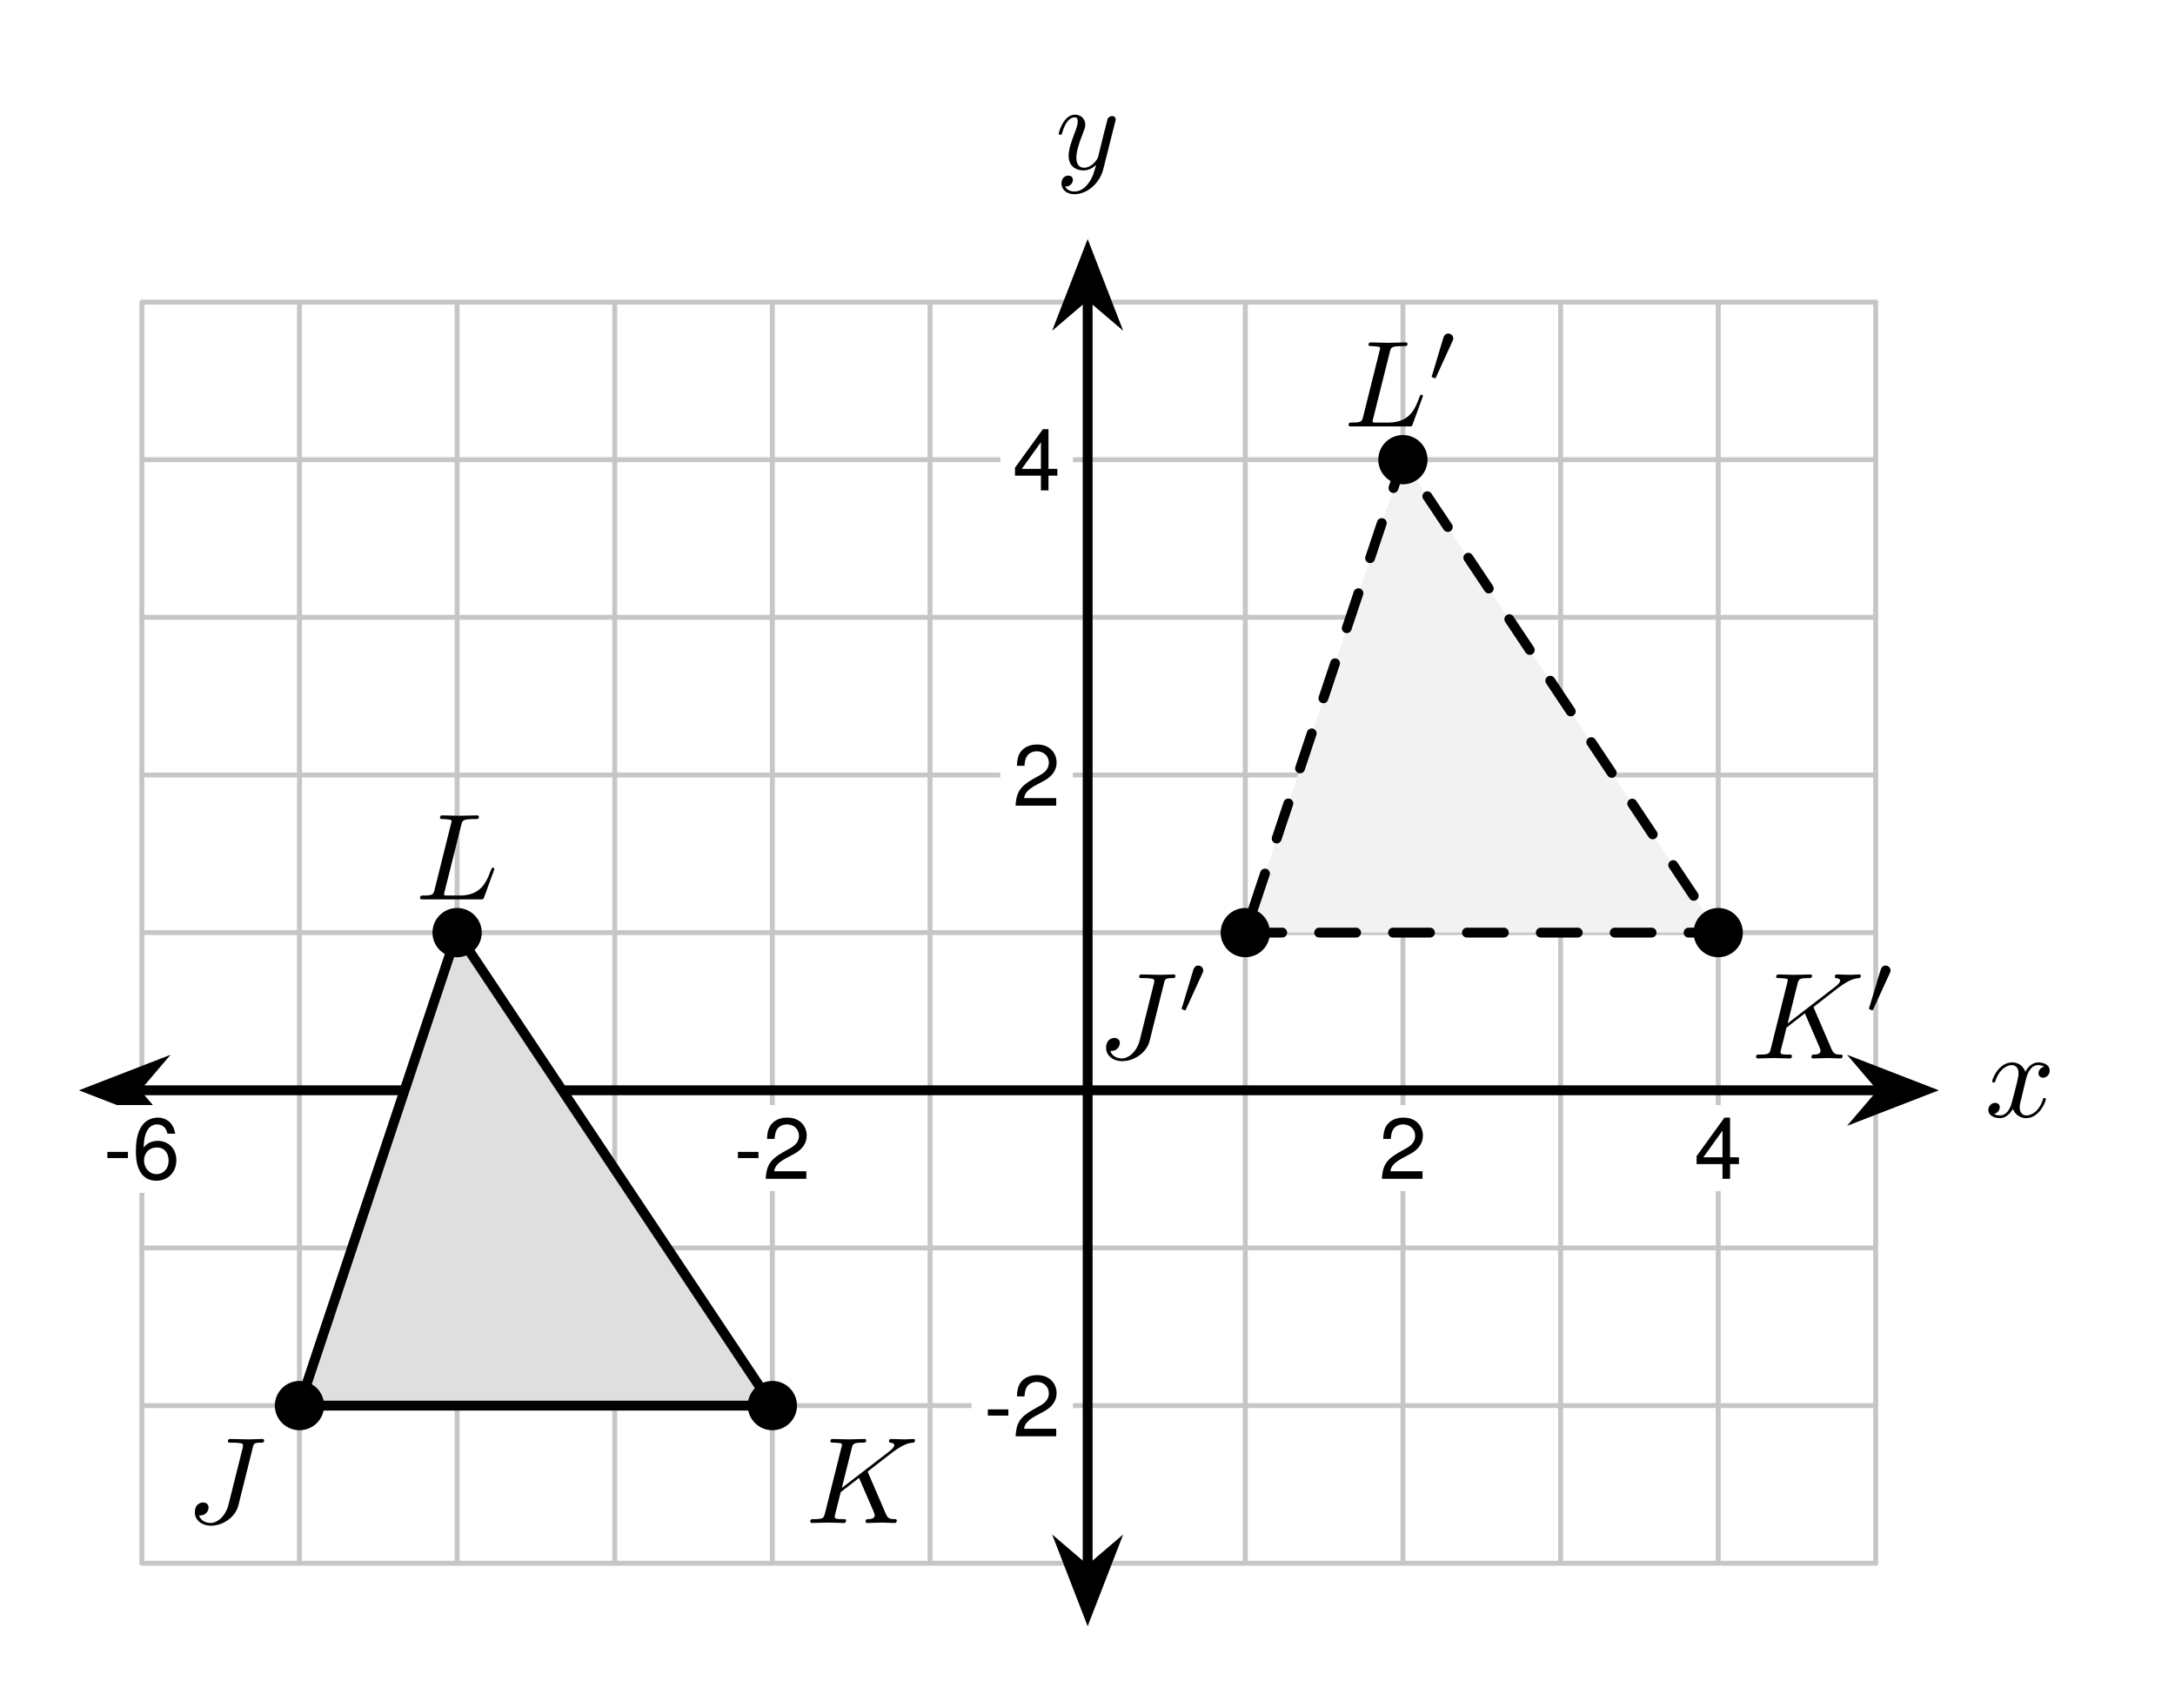
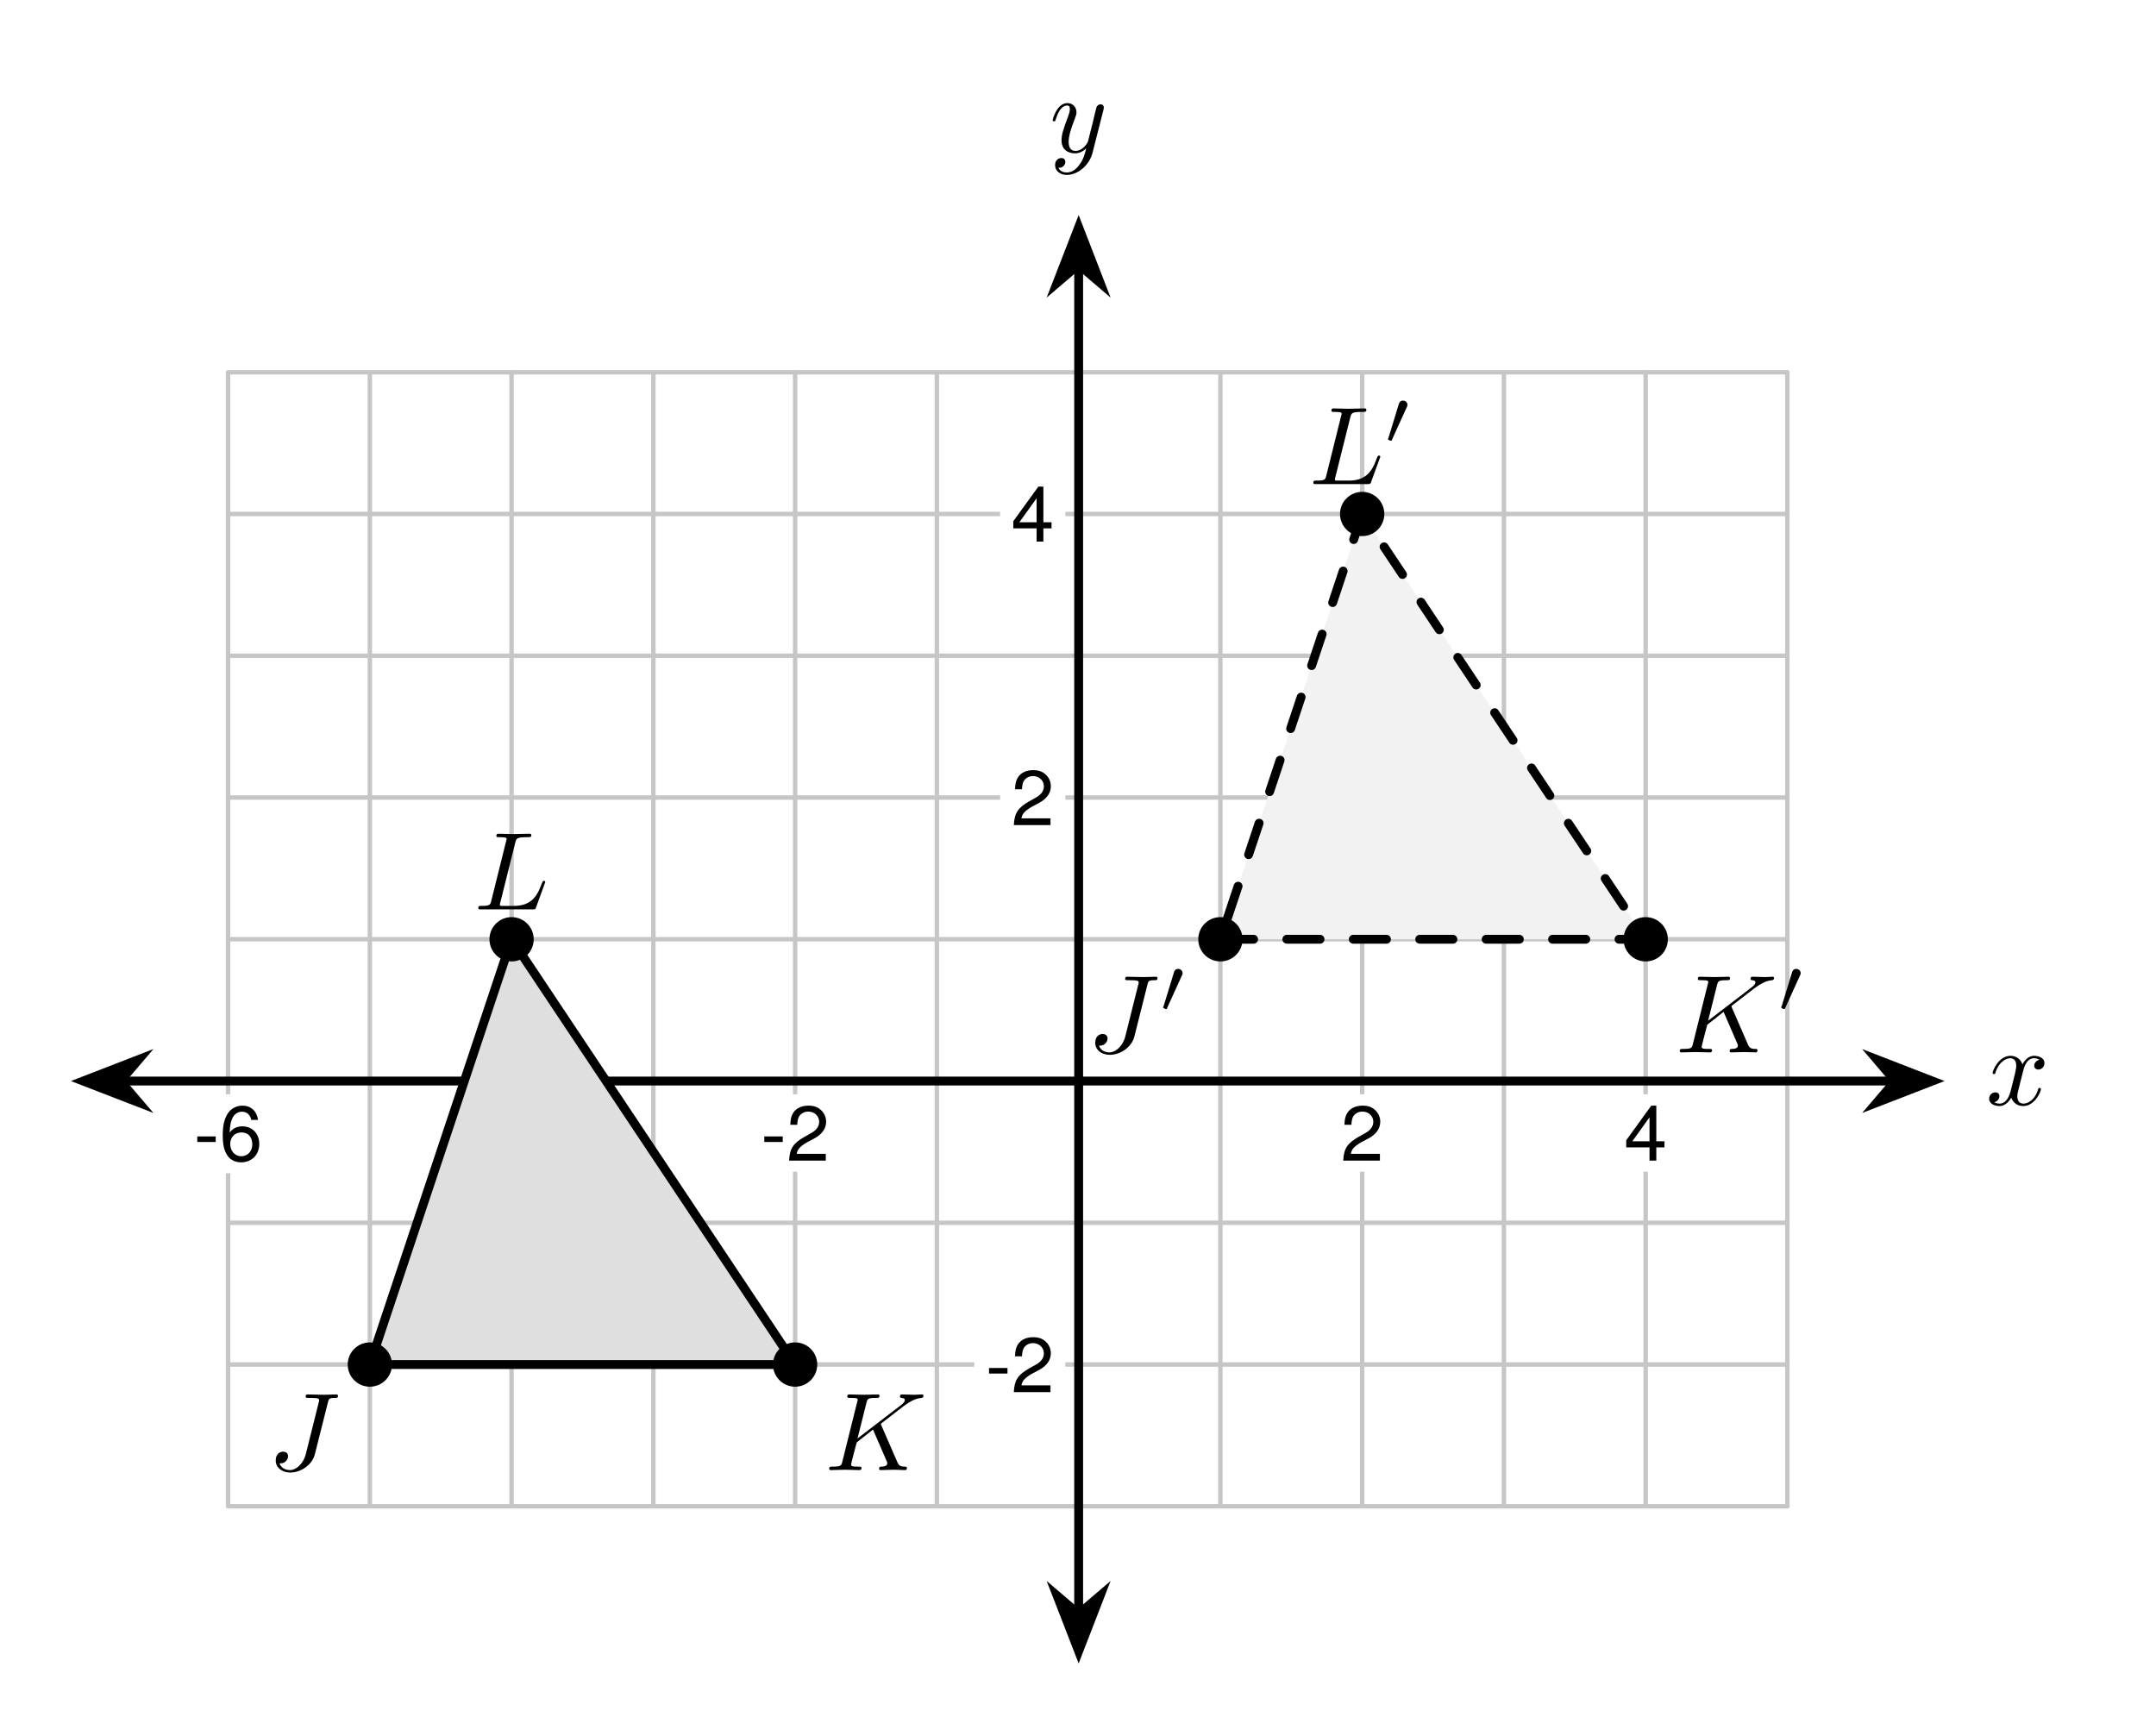
- <svg xmlns="http://www.w3.org/2000/svg" xmlns:xlink="http://www.w3.org/1999/xlink" width="175.606" height="137.871" viewBox="0 0 175.606 137.871">
+ <svg xmlns="http://www.w3.org/2000/svg" xmlns:xlink="http://www.w3.org/1999/xlink" width="193.695" height="155.96" viewBox="0 0 193.695 155.96">
  <defs>
    <g>
      <g id="glyph-0-0">
-         <path d="M 3.312 -3 C 3.375 -3.266 3.609 -4.172 4.297 -4.172 C 4.359 -4.172 4.594 -4.172 4.797 -4.047 C 4.516 -4 4.328 -3.75 4.328 -3.516 C 4.328 -3.344 4.438 -3.156 4.703 -3.156 C 4.922 -3.156 5.234 -3.344 5.234 -3.734 C 5.234 -4.25 4.656 -4.391 4.312 -4.391 C 3.734 -4.391 3.391 -3.859 3.266 -3.641 C 3.016 -4.297 2.484 -4.391 2.203 -4.391 C 1.156 -4.391 0.594 -3.109 0.594 -2.859 C 0.594 -2.766 0.703 -2.766 0.719 -2.766 C 0.797 -2.766 0.828 -2.781 0.844 -2.875 C 1.188 -3.922 1.844 -4.172 2.172 -4.172 C 2.359 -4.172 2.719 -4.078 2.719 -3.516 C 2.719 -3.203 2.547 -2.531 2.172 -1.141 C 2.016 -0.531 1.672 -0.109 1.234 -0.109 C 1.172 -0.109 0.938 -0.109 0.734 -0.234 C 0.984 -0.281 1.203 -0.5 1.203 -0.781 C 1.203 -1.047 0.984 -1.125 0.828 -1.125 C 0.531 -1.125 0.281 -0.859 0.281 -0.547 C 0.281 -0.094 0.781 0.109 1.219 0.109 C 1.875 0.109 2.234 -0.594 2.266 -0.641 C 2.391 -0.281 2.75 0.109 3.344 0.109 C 4.359 0.109 4.922 -1.172 4.922 -1.422 C 4.922 -1.516 4.844 -1.516 4.812 -1.516 C 4.719 -1.516 4.703 -1.484 4.688 -1.406 C 4.359 -0.344 3.672 -0.109 3.359 -0.109 C 2.969 -0.109 2.812 -0.422 2.812 -0.766 C 2.812 -0.984 2.875 -1.203 2.984 -1.641 Z M 3.312 -3 " />
+         <path d="M 3.328 -3 C 3.391 -3.266 3.609 -4.188 4.312 -4.188 C 4.359 -4.188 4.594 -4.188 4.812 -4.047 C 4.531 -4 4.328 -3.75 4.328 -3.516 C 4.328 -3.359 4.438 -3.172 4.703 -3.172 C 4.922 -3.172 5.25 -3.344 5.25 -3.75 C 5.25 -4.266 4.656 -4.406 4.312 -4.406 C 3.75 -4.406 3.391 -3.875 3.281 -3.641 C 3.031 -4.297 2.484 -4.406 2.203 -4.406 C 1.172 -4.406 0.594 -3.109 0.594 -2.859 C 0.594 -2.766 0.703 -2.766 0.719 -2.766 C 0.797 -2.766 0.828 -2.781 0.844 -2.875 C 1.188 -3.938 1.844 -4.188 2.188 -4.188 C 2.375 -4.188 2.719 -4.094 2.719 -3.516 C 2.719 -3.203 2.547 -2.531 2.188 -1.141 C 2.016 -0.531 1.672 -0.109 1.234 -0.109 C 1.172 -0.109 0.953 -0.109 0.734 -0.234 C 0.984 -0.281 1.203 -0.5 1.203 -0.781 C 1.203 -1.047 0.984 -1.125 0.844 -1.125 C 0.531 -1.125 0.281 -0.859 0.281 -0.547 C 0.281 -0.094 0.781 0.109 1.219 0.109 C 1.875 0.109 2.234 -0.594 2.266 -0.641 C 2.391 -0.281 2.75 0.109 3.344 0.109 C 4.375 0.109 4.938 -1.172 4.938 -1.422 C 4.938 -1.516 4.844 -1.516 4.812 -1.516 C 4.734 -1.516 4.703 -1.484 4.688 -1.406 C 4.359 -0.344 3.688 -0.109 3.359 -0.109 C 2.969 -0.109 2.812 -0.422 2.812 -0.766 C 2.812 -0.984 2.875 -1.203 2.984 -1.641 Z M 3.328 -3 " />
      </g>
      <g id="glyph-0-1">
-         <path d="M 4.828 -3.781 C 4.875 -3.922 4.875 -3.938 4.875 -4.016 C 4.875 -4.188 4.734 -4.281 4.578 -4.281 C 4.484 -4.281 4.328 -4.219 4.234 -4.078 C 4.219 -4.031 4.141 -3.719 4.094 -3.531 C 4.031 -3.281 3.953 -3.016 3.891 -2.75 L 3.453 -0.953 C 3.406 -0.812 2.984 -0.109 2.328 -0.109 C 1.812 -0.109 1.703 -0.547 1.703 -0.922 C 1.703 -1.375 1.875 -1.984 2.219 -2.859 C 2.375 -3.266 2.422 -3.375 2.422 -3.578 C 2.422 -4.031 2.094 -4.391 1.594 -4.391 C 0.656 -4.391 0.281 -2.953 0.281 -2.859 C 0.281 -2.766 0.391 -2.766 0.406 -2.766 C 0.5 -2.766 0.516 -2.781 0.562 -2.938 C 0.828 -3.875 1.234 -4.172 1.562 -4.172 C 1.656 -4.172 1.812 -4.172 1.812 -3.859 C 1.812 -3.609 1.719 -3.344 1.656 -3.156 C 1.25 -2.109 1.078 -1.547 1.078 -1.078 C 1.078 -0.188 1.703 0.109 2.281 0.109 C 2.672 0.109 3.016 -0.062 3.297 -0.344 C 3.156 0.172 3.047 0.672 2.641 1.188 C 2.391 1.531 2 1.812 1.547 1.812 C 1.406 1.812 0.969 1.781 0.797 1.406 C 0.953 1.406 1.078 1.406 1.219 1.281 C 1.328 1.188 1.422 1.062 1.422 0.875 C 1.422 0.562 1.156 0.531 1.047 0.531 C 0.828 0.531 0.5 0.688 0.5 1.172 C 0.5 1.672 0.938 2.031 1.547 2.031 C 2.578 2.031 3.594 1.141 3.875 0.016 Z M 4.828 -3.781 " />
+         <path d="M 4.844 -3.797 C 4.875 -3.938 4.875 -3.953 4.875 -4.016 C 4.875 -4.203 4.734 -4.297 4.594 -4.297 C 4.484 -4.297 4.328 -4.234 4.234 -4.078 C 4.219 -4.031 4.141 -3.719 4.094 -3.547 C 4.031 -3.281 3.969 -3.016 3.906 -2.75 L 3.453 -0.953 C 3.406 -0.812 2.984 -0.109 2.328 -0.109 C 1.828 -0.109 1.719 -0.547 1.719 -0.922 C 1.719 -1.375 1.875 -1.984 2.219 -2.859 C 2.375 -3.281 2.422 -3.391 2.422 -3.578 C 2.422 -4.031 2.094 -4.406 1.609 -4.406 C 0.656 -4.406 0.281 -2.953 0.281 -2.859 C 0.281 -2.766 0.391 -2.766 0.406 -2.766 C 0.5 -2.766 0.516 -2.781 0.562 -2.953 C 0.844 -3.875 1.234 -4.188 1.578 -4.188 C 1.656 -4.188 1.828 -4.188 1.828 -3.859 C 1.828 -3.609 1.719 -3.359 1.656 -3.172 C 1.25 -2.109 1.078 -1.547 1.078 -1.078 C 1.078 -0.188 1.703 0.109 2.297 0.109 C 2.672 0.109 3.016 -0.062 3.297 -0.344 C 3.172 0.172 3.047 0.672 2.641 1.188 C 2.391 1.531 2.016 1.828 1.547 1.828 C 1.406 1.828 0.969 1.797 0.797 1.406 C 0.953 1.406 1.078 1.406 1.219 1.281 C 1.328 1.188 1.422 1.062 1.422 0.875 C 1.422 0.562 1.156 0.531 1.062 0.531 C 0.828 0.531 0.5 0.688 0.5 1.172 C 0.5 1.672 0.938 2.047 1.547 2.047 C 2.578 2.047 3.609 1.141 3.875 0.016 Z M 4.844 -3.797 " />
      </g>
      <g id="glyph-0-2">
-         <path d="M 5.375 -6.062 C 5.453 -6.391 5.469 -6.484 6.016 -6.484 C 6.188 -6.484 6.297 -6.484 6.297 -6.672 C 6.297 -6.75 6.234 -6.781 6.156 -6.781 C 5.906 -6.781 5.297 -6.75 5.047 -6.75 C 4.719 -6.75 3.922 -6.781 3.594 -6.781 C 3.5 -6.781 3.375 -6.781 3.375 -6.594 C 3.375 -6.484 3.453 -6.484 3.719 -6.484 C 3.938 -6.484 4.047 -6.484 4.297 -6.453 C 4.531 -6.422 4.594 -6.406 4.594 -6.266 C 4.594 -6.203 4.578 -6.125 4.562 -6.047 L 3.422 -1.484 C 3.188 -0.531 2.5 0 1.984 0 C 1.734 0 1.203 -0.094 1.047 -0.609 C 1.078 -0.609 1.141 -0.609 1.156 -0.609 C 1.547 -0.609 1.812 -0.938 1.812 -1.25 C 1.812 -1.562 1.547 -1.656 1.375 -1.656 C 1.188 -1.656 0.703 -1.547 0.703 -0.859 C 0.703 -0.25 1.234 0.219 2.016 0.219 C 2.938 0.219 3.969 -0.438 4.219 -1.422 Z M 5.375 -6.062 " />
+         <path d="M 5.391 -6.078 C 5.469 -6.406 5.484 -6.484 6.031 -6.484 C 6.188 -6.484 6.297 -6.484 6.297 -6.672 C 6.297 -6.766 6.234 -6.797 6.156 -6.797 C 5.906 -6.797 5.312 -6.766 5.062 -6.766 C 4.734 -6.766 3.922 -6.797 3.594 -6.797 C 3.5 -6.797 3.391 -6.797 3.391 -6.594 C 3.391 -6.484 3.469 -6.484 3.719 -6.484 C 3.953 -6.484 4.047 -6.484 4.297 -6.469 C 4.531 -6.438 4.609 -6.406 4.609 -6.266 C 4.609 -6.203 4.594 -6.141 4.562 -6.062 L 3.422 -1.5 C 3.188 -0.531 2.516 0 1.984 0 C 1.734 0 1.203 -0.094 1.047 -0.609 C 1.078 -0.609 1.141 -0.609 1.172 -0.609 C 1.547 -0.609 1.812 -0.953 1.812 -1.25 C 1.812 -1.562 1.547 -1.656 1.375 -1.656 C 1.188 -1.656 0.703 -1.547 0.703 -0.859 C 0.703 -0.25 1.234 0.219 2.016 0.219 C 2.938 0.219 3.969 -0.438 4.219 -1.422 Z M 5.391 -6.078 " />
      </g>
      <g id="glyph-0-3">
-         <path d="M 5.062 -4.016 C 5.047 -4.047 5.016 -4.125 5.016 -4.156 C 5.016 -4.156 5.188 -4.297 5.297 -4.375 L 7.031 -5.719 C 7.969 -6.406 8.359 -6.453 8.656 -6.484 C 8.734 -6.484 8.828 -6.5 8.828 -6.672 C 8.828 -6.719 8.797 -6.781 8.719 -6.781 C 8.5 -6.781 8.266 -6.75 8.016 -6.75 C 7.656 -6.75 7.281 -6.781 6.922 -6.781 C 6.844 -6.781 6.734 -6.781 6.734 -6.594 C 6.734 -6.516 6.781 -6.484 6.844 -6.484 C 7.062 -6.453 7.156 -6.406 7.156 -6.266 C 7.156 -6.094 6.859 -5.859 6.797 -5.812 L 2.922 -2.828 L 3.719 -6.016 C 3.812 -6.375 3.828 -6.484 4.547 -6.484 C 4.797 -6.484 4.891 -6.484 4.891 -6.672 C 4.891 -6.766 4.812 -6.781 4.75 -6.781 C 4.469 -6.781 3.75 -6.75 3.484 -6.75 C 3.188 -6.75 2.484 -6.781 2.203 -6.781 C 2.125 -6.781 2 -6.781 2 -6.594 C 2 -6.484 2.094 -6.484 2.281 -6.484 C 2.422 -6.484 2.594 -6.469 2.719 -6.453 C 2.875 -6.438 2.938 -6.406 2.938 -6.297 C 2.938 -6.266 2.922 -6.234 2.891 -6.109 L 1.562 -0.781 C 1.453 -0.391 1.438 -0.312 0.656 -0.312 C 0.484 -0.312 0.375 -0.312 0.375 -0.125 C 0.375 0 0.5 0 0.531 0 C 0.812 0 1.516 -0.031 1.781 -0.031 C 2 -0.031 2.219 -0.016 2.422 -0.016 C 2.641 -0.016 2.859 0 3.078 0 C 3.141 0 3.266 0 3.266 -0.203 C 3.266 -0.312 3.188 -0.312 2.984 -0.312 C 2.625 -0.312 2.344 -0.312 2.344 -0.484 C 2.344 -0.562 2.406 -0.781 2.438 -0.922 C 2.578 -1.438 2.703 -1.969 2.828 -2.484 L 4.312 -3.641 L 5.469 -0.969 C 5.578 -0.703 5.578 -0.672 5.578 -0.609 C 5.578 -0.312 5.156 -0.312 5.062 -0.312 C 4.953 -0.312 4.844 -0.312 4.844 -0.109 C 4.844 0 4.969 0 4.984 0 C 5.391 0 5.797 -0.031 6.203 -0.031 C 6.422 -0.031 6.953 0 7.172 0 C 7.219 0 7.359 0 7.359 -0.203 C 7.359 -0.312 7.25 -0.312 7.156 -0.312 C 6.75 -0.312 6.625 -0.406 6.469 -0.75 Z M 5.062 -4.016 " />
+         <path d="M 5.062 -4.016 C 5.062 -4.047 5.016 -4.125 5.016 -4.156 C 5.016 -4.172 5.203 -4.312 5.312 -4.391 L 7.047 -5.734 C 7.984 -6.422 8.375 -6.453 8.672 -6.484 C 8.75 -6.5 8.844 -6.516 8.844 -6.688 C 8.844 -6.734 8.812 -6.797 8.734 -6.797 C 8.516 -6.797 8.266 -6.766 8.031 -6.766 C 7.672 -6.766 7.281 -6.797 6.922 -6.797 C 6.859 -6.797 6.734 -6.797 6.734 -6.594 C 6.734 -6.531 6.781 -6.5 6.859 -6.484 C 7.078 -6.469 7.172 -6.422 7.172 -6.281 C 7.172 -6.094 6.875 -5.875 6.812 -5.828 L 2.922 -2.844 L 3.719 -6.031 C 3.812 -6.391 3.828 -6.484 4.562 -6.484 C 4.812 -6.484 4.891 -6.484 4.891 -6.688 C 4.891 -6.781 4.812 -6.797 4.75 -6.797 C 4.484 -6.797 3.766 -6.766 3.484 -6.766 C 3.188 -6.766 2.484 -6.797 2.203 -6.797 C 2.125 -6.797 2 -6.797 2 -6.609 C 2 -6.484 2.094 -6.484 2.297 -6.484 C 2.422 -6.484 2.594 -6.484 2.719 -6.469 C 2.875 -6.453 2.938 -6.422 2.938 -6.312 C 2.938 -6.266 2.922 -6.234 2.891 -6.125 L 1.562 -0.781 C 1.469 -0.391 1.438 -0.312 0.656 -0.312 C 0.484 -0.312 0.375 -0.312 0.375 -0.125 C 0.375 0 0.5 0 0.531 0 C 0.812 0 1.516 -0.031 1.797 -0.031 C 2 -0.031 2.219 -0.016 2.422 -0.016 C 2.641 -0.016 2.859 0 3.078 0 C 3.141 0 3.281 0 3.281 -0.203 C 3.281 -0.312 3.188 -0.312 3 -0.312 C 2.625 -0.312 2.344 -0.312 2.344 -0.484 C 2.344 -0.562 2.406 -0.781 2.438 -0.922 C 2.578 -1.438 2.703 -1.969 2.844 -2.484 L 4.312 -3.641 L 5.469 -0.969 C 5.594 -0.703 5.594 -0.672 5.594 -0.609 C 5.594 -0.312 5.172 -0.312 5.078 -0.312 C 4.969 -0.312 4.859 -0.312 4.859 -0.109 C 4.859 0 4.969 0 5 0 C 5.391 0 5.812 -0.031 6.203 -0.031 C 6.422 -0.031 6.969 0 7.188 0 C 7.234 0 7.359 0 7.359 -0.203 C 7.359 -0.312 7.25 -0.312 7.172 -0.312 C 6.766 -0.312 6.625 -0.406 6.484 -0.75 Z M 5.062 -4.016 " />
      </g>
      <g id="glyph-0-4">
-         <path d="M 3.719 -6.016 C 3.812 -6.375 3.828 -6.484 4.766 -6.484 C 5.062 -6.484 5.141 -6.484 5.141 -6.672 C 5.141 -6.781 5.031 -6.781 4.984 -6.781 C 4.656 -6.781 3.844 -6.75 3.516 -6.75 C 3.219 -6.75 2.5 -6.781 2.203 -6.781 C 2.125 -6.781 2 -6.781 2 -6.594 C 2 -6.484 2.094 -6.484 2.281 -6.484 C 2.312 -6.484 2.5 -6.484 2.656 -6.453 C 2.844 -6.438 2.938 -6.422 2.938 -6.297 C 2.938 -6.266 2.922 -6.234 2.891 -6.109 L 1.562 -0.781 C 1.453 -0.391 1.438 -0.312 0.656 -0.312 C 0.484 -0.312 0.391 -0.312 0.391 -0.109 C 0.391 0 0.484 0 0.656 0 L 5.25 0 C 5.5 0 5.5 0 5.562 -0.172 L 6.344 -2.312 C 6.391 -2.422 6.391 -2.438 6.391 -2.453 C 6.391 -2.5 6.359 -2.562 6.266 -2.562 C 6.188 -2.562 6.172 -2.516 6.109 -2.359 C 5.766 -1.438 5.328 -0.312 3.609 -0.312 L 2.672 -0.312 C 2.531 -0.312 2.516 -0.312 2.453 -0.312 C 2.359 -0.328 2.328 -0.344 2.328 -0.422 C 2.328 -0.453 2.328 -0.469 2.375 -0.641 Z M 3.719 -6.016 " />
+         <path d="M 3.719 -6.016 C 3.812 -6.375 3.844 -6.484 4.781 -6.484 C 5.078 -6.484 5.156 -6.484 5.156 -6.672 C 5.156 -6.797 5.047 -6.797 5 -6.797 C 4.672 -6.797 3.859 -6.766 3.516 -6.766 C 3.219 -6.766 2.5 -6.797 2.203 -6.797 C 2.125 -6.797 2.016 -6.797 2.016 -6.594 C 2.016 -6.484 2.094 -6.484 2.297 -6.484 C 2.312 -6.484 2.5 -6.484 2.672 -6.469 C 2.844 -6.453 2.938 -6.438 2.938 -6.312 C 2.938 -6.266 2.922 -6.234 2.891 -6.125 L 1.562 -0.781 C 1.469 -0.391 1.438 -0.312 0.656 -0.312 C 0.484 -0.312 0.391 -0.312 0.391 -0.109 C 0.391 0 0.484 0 0.656 0 L 5.266 0 C 5.5 0 5.516 0 5.578 -0.172 L 6.359 -2.312 C 6.406 -2.422 6.406 -2.453 6.406 -2.453 C 6.406 -2.5 6.375 -2.562 6.281 -2.562 C 6.188 -2.562 6.188 -2.516 6.109 -2.359 C 5.766 -1.438 5.328 -0.312 3.609 -0.312 L 2.672 -0.312 C 2.531 -0.312 2.516 -0.312 2.453 -0.312 C 2.359 -0.328 2.328 -0.344 2.328 -0.422 C 2.328 -0.453 2.328 -0.469 2.375 -0.641 Z M 3.719 -6.016 " />
      </g>
      <g id="glyph-1-0">
-         <path d="M 1.969 -2.172 L 0.312 -2.172 L 0.312 -1.672 L 1.969 -1.672 Z M 1.969 -2.172 " />
+         <path d="M 1.984 -2.172 L 0.328 -2.172 L 0.328 -1.672 L 1.984 -1.672 Z M 1.984 -2.172 " />
      </g>
      <g id="glyph-1-1">
-         <path d="M 3.469 -3.641 C 3.344 -4.453 2.812 -4.938 2.062 -4.938 C 1.516 -4.938 1.031 -4.672 0.75 -4.234 C 0.438 -3.75 0.297 -3.141 0.297 -2.25 C 0.297 -1.422 0.422 -0.891 0.719 -0.453 C 0.984 -0.062 1.406 0.156 1.953 0.156 C 2.891 0.156 3.562 -0.531 3.562 -1.5 C 3.562 -2.422 2.938 -3.062 2.062 -3.062 C 1.578 -3.062 1.188 -2.875 0.922 -2.516 C 0.938 -3.719 1.328 -4.391 2.016 -4.391 C 2.453 -4.391 2.75 -4.109 2.844 -3.641 Z M 1.984 -2.531 C 2.578 -2.531 2.938 -2.109 2.938 -1.453 C 2.938 -0.828 2.531 -0.375 1.953 -0.375 C 1.391 -0.375 0.953 -0.859 0.953 -1.484 C 0.953 -2.094 1.375 -2.531 1.984 -2.531 Z M 1.984 -2.531 " />
+         <path d="M 3.469 -3.656 C 3.359 -4.453 2.828 -4.938 2.062 -4.938 C 1.531 -4.938 1.031 -4.672 0.75 -4.234 C 0.438 -3.75 0.297 -3.156 0.297 -2.25 C 0.297 -1.422 0.422 -0.891 0.719 -0.453 C 0.984 -0.062 1.422 0.156 1.953 0.156 C 2.906 0.156 3.578 -0.531 3.578 -1.5 C 3.578 -2.422 2.953 -3.078 2.062 -3.078 C 1.578 -3.078 1.188 -2.891 0.922 -2.516 C 0.938 -3.734 1.328 -4.391 2.031 -4.391 C 2.453 -4.391 2.766 -4.125 2.859 -3.656 Z M 1.984 -2.531 C 2.578 -2.531 2.953 -2.125 2.953 -1.453 C 2.953 -0.844 2.531 -0.391 1.969 -0.391 C 1.391 -0.391 0.969 -0.859 0.969 -1.484 C 0.969 -2.109 1.375 -2.531 1.984 -2.531 Z M 1.984 -2.531 " />
      </g>
      <g id="glyph-1-2">
-         <path d="M 2.281 -1.188 L 2.281 0 L 2.891 0 L 2.891 -1.188 L 3.609 -1.188 L 3.609 -1.734 L 2.891 -1.734 L 2.891 -4.938 L 2.438 -4.938 L 0.188 -1.828 L 0.188 -1.188 Z M 2.281 -1.734 L 0.734 -1.734 L 2.281 -3.891 Z M 2.281 -1.734 " />
+         <path d="M 2.281 -1.188 L 2.281 0 L 2.891 0 L 2.891 -1.188 L 3.625 -1.188 L 3.625 -1.734 L 2.891 -1.734 L 2.891 -4.938 L 2.438 -4.938 L 0.188 -1.828 L 0.188 -1.188 Z M 2.281 -1.734 L 0.734 -1.734 L 2.281 -3.891 Z M 2.281 -1.734 " />
      </g>
      <g id="glyph-1-3">
-         <path d="M 3.516 -0.609 L 0.922 -0.609 C 0.984 -1.016 1.203 -1.266 1.812 -1.625 L 2.516 -2 C 3.203 -2.375 3.547 -2.875 3.547 -3.484 C 3.547 -3.891 3.391 -4.281 3.094 -4.547 C 2.797 -4.812 2.438 -4.938 1.969 -4.938 C 1.344 -4.938 0.891 -4.703 0.609 -4.297 C 0.438 -4.031 0.359 -3.719 0.344 -3.219 L 0.953 -3.219 C 0.984 -3.547 1.016 -3.75 1.109 -3.922 C 1.266 -4.219 1.578 -4.391 1.953 -4.391 C 2.516 -4.391 2.922 -4 2.922 -3.469 C 2.922 -3.078 2.703 -2.75 2.266 -2.5 L 1.625 -2.141 C 0.594 -1.547 0.297 -1.078 0.234 0 L 3.516 0 Z M 3.516 -0.609 " />
+         <path d="M 3.531 -0.609 L 0.922 -0.609 C 0.984 -1.016 1.219 -1.266 1.812 -1.625 L 2.516 -2 C 3.203 -2.375 3.562 -2.891 3.562 -3.484 C 3.562 -3.906 3.391 -4.281 3.094 -4.547 C 2.812 -4.812 2.453 -4.938 1.984 -4.938 C 1.359 -4.938 0.891 -4.719 0.609 -4.297 C 0.438 -4.031 0.359 -3.734 0.344 -3.219 L 0.969 -3.219 C 0.984 -3.562 1.031 -3.766 1.109 -3.922 C 1.266 -4.219 1.594 -4.406 1.953 -4.406 C 2.516 -4.406 2.938 -4 2.938 -3.484 C 2.938 -3.094 2.703 -2.75 2.266 -2.5 L 1.625 -2.141 C 0.594 -1.547 0.297 -1.094 0.234 0 L 3.531 0 Z M 3.531 -0.609 " />
      </g>
      <g id="glyph-2-0">
-         <path d="M 2.016 -3.281 C 2.078 -3.406 2.078 -3.453 2.078 -3.5 C 2.078 -3.719 1.891 -3.891 1.672 -3.891 C 1.406 -3.891 1.328 -3.672 1.281 -3.562 L 0.375 -0.547 C 0.359 -0.531 0.328 -0.438 0.328 -0.438 C 0.328 -0.359 0.547 -0.281 0.609 -0.281 C 0.656 -0.281 0.656 -0.297 0.703 -0.406 Z M 2.016 -3.281 " />
+         <path d="M 2.016 -3.297 C 2.078 -3.406 2.078 -3.469 2.078 -3.516 C 2.078 -3.734 1.891 -3.891 1.672 -3.891 C 1.406 -3.891 1.328 -3.672 1.297 -3.562 L 0.375 -0.547 C 0.359 -0.531 0.328 -0.453 0.328 -0.438 C 0.328 -0.359 0.547 -0.281 0.609 -0.281 C 0.656 -0.281 0.656 -0.297 0.703 -0.406 Z M 2.016 -3.297 " />
      </g>
    </g>
    <clipPath id="clip-0">
-       <path clip-rule="nonzero" d="M 74 113 L 101 113 L 101 137.652 L 74 137.652 Z M 74 113 " />
+       <path clip-rule="nonzero" d="M 83 132 L 111 132 L 111 155.816 L 83 155.816 Z M 83 132 " />
    </clipPath>
  </defs>
-   <path fill="none" stroke-width="0.399" stroke-linecap="round" stroke-linejoin="round" stroke="rgb(77.499%, 77.499%, 77.499%)" stroke-opacity="1" stroke-miterlimit="10" d="M -76.534 -38.267 L 63.78 -38.267 M -76.534 -25.512 L 63.78 -25.512 M -76.534 -12.757 L 63.78 -12.757 M -76.534 -0.002 L 63.78 -0.002 M -76.534 12.757 L 63.78 12.757 M -76.534 25.512 L 63.78 25.512 M -76.534 38.267 L 63.78 38.267 M -76.534 51.023 L 63.78 51.023 M -76.534 63.77 L 63.78 63.77 M -76.534 -38.267 L -76.534 63.782 M -63.779 -38.267 L -63.779 63.782 M -51.024 -38.267 L -51.024 63.782 M -38.269 -38.267 L -38.269 63.782 M -25.514 -38.267 L -25.514 63.782 M -12.755 -38.267 L -12.755 63.782 M 0 -38.267 L 0 63.782 M 12.756 -38.267 L 12.756 63.782 M 25.511 -38.267 L 25.511 63.782 M 38.27 -38.267 L 38.27 63.782 M 51.025 -38.267 L 51.025 63.782 M 63.768 -38.267 L 63.768 63.782 " transform="matrix(0.997761, 0, 0, -0.997761, 87.81597, 88.01769)" />
-   <path fill="none" stroke-width="0.797" stroke-linecap="round" stroke-linejoin="round" stroke="rgb(0%, 0%, 0%)" stroke-opacity="1" stroke-miterlimit="10" d="M -76.984 -0.002 L 64.23 -0.002 " transform="matrix(0.997761, 0, 0, -0.997761, 87.81597, 88.01769)" />
-   <path fill-rule="nonzero" fill="rgb(0%, 0%, 0%)" fill-opacity="1" stroke-width="0.797" stroke-linecap="round" stroke-linejoin="miter" stroke="rgb(0%, 0%, 0%)" stroke-opacity="1" stroke-miterlimit="10" d="M 6.26 0.002 L 1.268 1.936 L 2.916 0.002 L 1.268 -1.932 Z M 6.26 0.002 " transform="matrix(-0.997761, 0, 0, 0.997761, 13.71424, 88.01769)" />
-   <path fill-rule="nonzero" fill="rgb(0%, 0%, 0%)" fill-opacity="1" stroke-width="0.797" stroke-linecap="round" stroke-linejoin="miter" stroke="rgb(0%, 0%, 0%)" stroke-opacity="1" stroke-miterlimit="10" d="M 6.261 -0.002 L 1.266 1.932 L 2.918 -0.002 L 1.266 -1.936 Z M 6.261 -0.002 " transform="matrix(0.997761, 0, 0, -0.997761, 149.1903, 88.01769)" />
+   <path fill="none" stroke-width="0.399" stroke-linecap="round" stroke-linejoin="round" stroke="rgb(77.499%, 77.499%, 77.499%)" stroke-opacity="1" stroke-miterlimit="10" d="M -76.537 -38.268 L 63.781 -38.268 M -76.537 -25.51 L 63.781 -25.51 M -76.537 -12.756 L 63.781 -12.756 M -76.537 -0.001 L 63.781 -0.001 M -76.537 12.757 L 63.781 12.757 M -76.537 25.512 L 63.781 25.512 M -76.537 38.27 L 63.781 38.27 M -76.537 51.024 L 63.781 51.024 M -76.537 63.771 L 63.781 63.771 M -76.537 -38.268 L -76.537 63.779 M -63.779 -38.268 L -63.779 63.779 M -51.025 -38.268 L -51.025 63.779 M -38.266 -38.268 L -38.266 63.779 M -25.512 -38.268 L -25.512 63.779 M -12.757 -38.268 L -12.757 63.779 M 0.001 -38.268 L 0.001 63.779 M 12.755 -38.268 L 12.755 63.779 M 25.514 -38.268 L 25.514 63.779 M 38.268 -38.268 L 38.268 63.779 M 51.022 -38.268 L 51.022 63.779 M 63.769 -38.268 L 63.769 63.779 " transform="matrix(0.998428, 0, 0, -0.998428, 96.90541, 97.11986)" />
+   <path fill="none" stroke-width="0.797" stroke-linecap="round" stroke-linejoin="round" stroke="rgb(0%, 0%, 0%)" stroke-opacity="1" stroke-miterlimit="10" d="M -86.029 -0.001 L 73.276 -0.001 " transform="matrix(0.998428, 0, 0, -0.998428, 96.90541, 97.11986)" />
+   <path fill-rule="nonzero" fill="rgb(0%, 0%, 0%)" fill-opacity="1" stroke-width="0.797" stroke-linecap="round" stroke-linejoin="miter" stroke="rgb(0%, 0%, 0%)" stroke-opacity="1" stroke-miterlimit="10" d="M 6.261 0.001 L 1.265 1.934 L 2.916 0.001 L 1.265 -1.935 Z M 6.261 0.001 " transform="matrix(-0.998428, 0, 0, 0.998428, 13.72363, 97.11986)" />
+   <path fill-rule="nonzero" fill="rgb(0%, 0%, 0%)" fill-opacity="1" stroke-width="0.797" stroke-linecap="round" stroke-linejoin="miter" stroke="rgb(0%, 0%, 0%)" stroke-opacity="1" stroke-miterlimit="10" d="M 6.26 -0.001 L 1.268 1.935 L 2.915 -0.001 L 1.268 -1.934 Z M 6.26 -0.001 " transform="matrix(0.998428, 0, 0, -0.998428, 167.3513, 97.11986)" />
  <g fill="rgb(0%, 0%, 0%)" fill-opacity="1">
-     <use xlink:href="#glyph-0-0" x="160.254" y="90.158" />
+     <use xlink:href="#glyph-0-0" x="178.422" y="99.26" />
  </g>
-   <path fill="none" stroke-width="0.797" stroke-linecap="round" stroke-linejoin="round" stroke="rgb(0%, 0%, 0%)" stroke-opacity="1" stroke-miterlimit="10" d="M 0 -38.717 L 0 64.228 " transform="matrix(0.997761, 0, 0, -0.997761, 87.81597, 88.01769)" />
-   <path fill-rule="nonzero" fill="rgb(0%, 0%, 0%)" fill-opacity="1" d="M 87.816 130.184 L 89.746 125.199 L 87.816 126.848 L 85.887 125.199 Z M 87.816 130.184 " />
+   <path fill="none" stroke-width="0.797" stroke-linecap="round" stroke-linejoin="round" stroke="rgb(0%, 0%, 0%)" stroke-opacity="1" stroke-miterlimit="10" d="M 0.001 -47.764 L 0.001 73.274 " transform="matrix(0.998428, 0, 0, -0.998428, 96.90541, 97.11986)" />
+   <path fill-rule="nonzero" fill="rgb(0%, 0%, 0%)" fill-opacity="1" d="M 96.906 148.344 L 98.836 143.359 L 96.906 145.008 L 94.973 143.359 Z M 96.906 148.344 " />
  <g clip-path="url(#clip-0)">
-     <path fill="none" stroke-width="0.797" stroke-linecap="round" stroke-linejoin="miter" stroke="rgb(0%, 0%, 0%)" stroke-opacity="1" stroke-miterlimit="10" d="M 6.26 0 L 1.265 1.934 L 2.917 0 L 1.265 -1.934 Z M 6.26 0 " transform="matrix(0, 0.997761, 0.997761, 0, 87.81597, 123.9372)" />
+     <path fill="none" stroke-width="0.797" stroke-linecap="round" stroke-linejoin="miter" stroke="rgb(0%, 0%, 0%)" stroke-opacity="1" stroke-miterlimit="10" d="M 6.26 0.001 L 1.268 1.934 L 2.919 0.001 L 1.268 -1.936 Z M 6.26 0.001 " transform="matrix(0, 0.998428, 0.998428, 0, 96.90541, 142.0939)" />
  </g>
-   <path fill-rule="nonzero" fill="rgb(0%, 0%, 0%)" fill-opacity="1" stroke-width="0.797" stroke-linecap="round" stroke-linejoin="miter" stroke="rgb(0%, 0%, 0%)" stroke-opacity="1" stroke-miterlimit="10" d="M 6.259 -0 L 1.267 1.934 L 2.916 -0 L 1.267 -1.934 Z M 6.259 -0 " transform="matrix(0, -0.997761, -0.997761, 0, 87.81597, 26.64338)" />
+   <path fill-rule="nonzero" fill="rgb(0%, 0%, 0%)" fill-opacity="1" stroke-width="0.797" stroke-linecap="round" stroke-linejoin="miter" stroke="rgb(0%, 0%, 0%)" stroke-opacity="1" stroke-miterlimit="10" d="M 6.262 -0.001 L 1.266 1.936 L 2.917 -0.001 L 1.266 -1.934 Z M 6.262 -0.001 " transform="matrix(0, -0.998428, -0.998428, 0, 96.90541, 26.67401)" />
  <g fill="rgb(0%, 0%, 0%)" fill-opacity="1">
-     <use xlink:href="#glyph-0-1" x="85.201" y="13.648" />
+     <use xlink:href="#glyph-0-1" x="94.289" y="13.668" />
  </g>
-   <path fill-rule="nonzero" fill="rgb(100%, 100%, 100%)" fill-opacity="1" d="M 7.363 96.301 L 15.539 96.301 L 15.539 89.211 L 7.363 89.211 Z M 7.363 96.301 " />
+   <path fill-rule="nonzero" fill="rgb(100%, 100%, 100%)" fill-opacity="1" d="M 16.398 105.406 L 24.578 105.406 L 24.578 98.312 L 16.398 98.312 Z M 16.398 105.406 " />
  <g fill="rgb(0%, 0%, 0%)" fill-opacity="1">
-     <use xlink:href="#glyph-1-0" x="8.359" y="95.163" />
-     <use xlink:href="#glyph-1-1" x="10.676" y="95.163" />
+     <use xlink:href="#glyph-1-0" x="17.396" y="104.269" />
+     <use xlink:href="#glyph-1-1" x="19.714" y="104.269" />
  </g>
-   <path fill-rule="nonzero" fill="rgb(100%, 100%, 100%)" fill-opacity="1" d="M 32.82 96.156 L 40.992 96.156 L 40.992 89.211 L 32.82 89.211 Z M 32.82 96.156 " />
+   <path fill-rule="nonzero" fill="rgb(100%, 100%, 100%)" fill-opacity="1" d="M 41.871 105.266 L 50.051 105.266 L 50.051 98.312 L 41.871 98.312 Z M 41.871 105.266 " />
  <g fill="rgb(0%, 0%, 0%)" fill-opacity="1">
-     <use xlink:href="#glyph-1-0" x="33.814" y="95.163" />
-     <use xlink:href="#glyph-1-2" x="36.131" y="95.163" />
+     <use xlink:href="#glyph-1-0" x="42.867" y="104.269" />
+     <use xlink:href="#glyph-1-2" x="45.186" y="104.269" />
  </g>
-   <path fill-rule="nonzero" fill="rgb(100%, 100%, 100%)" fill-opacity="1" d="M 58.273 96.156 L 66.449 96.156 L 66.449 89.211 L 58.273 89.211 Z M 58.273 96.156 " />
+   <path fill-rule="nonzero" fill="rgb(100%, 100%, 100%)" fill-opacity="1" d="M 67.344 105.266 L 75.523 105.266 L 75.523 98.312 L 67.344 98.312 Z M 67.344 105.266 " />
  <g fill="rgb(0%, 0%, 0%)" fill-opacity="1">
-     <use xlink:href="#glyph-1-0" x="59.269" y="95.163" />
-     <use xlink:href="#glyph-1-3" x="61.586" y="95.163" />
+     <use xlink:href="#glyph-1-0" x="68.338" y="104.269" />
+     <use xlink:href="#glyph-1-3" x="70.657" y="104.269" />
  </g>
-   <path fill-rule="nonzero" fill="rgb(100%, 100%, 100%)" fill-opacity="1" d="M 110.344 96.156 L 116.199 96.156 L 116.199 89.211 L 110.344 89.211 Z M 110.344 96.156 " />
+   <path fill-rule="nonzero" fill="rgb(100%, 100%, 100%)" fill-opacity="1" d="M 119.445 105.266 L 125.309 105.266 L 125.309 98.312 L 119.445 98.312 Z M 119.445 105.266 " />
  <g fill="rgb(0%, 0%, 0%)" fill-opacity="1">
-     <use xlink:href="#glyph-1-3" x="111.336" y="95.163" />
+     <use xlink:href="#glyph-1-3" x="120.441" y="104.269" />
  </g>
-   <path fill-rule="nonzero" fill="rgb(100%, 100%, 100%)" fill-opacity="1" d="M 135.797 96.156 L 141.652 96.156 L 141.652 89.211 L 135.797 89.211 Z M 135.797 96.156 " />
+   <path fill-rule="nonzero" fill="rgb(100%, 100%, 100%)" fill-opacity="1" d="M 144.918 105.266 L 150.781 105.266 L 150.781 98.312 L 144.918 98.312 Z M 144.918 105.266 " />
  <g fill="rgb(0%, 0%, 0%)" fill-opacity="1">
-     <use xlink:href="#glyph-1-2" x="136.791" y="95.163" />
+     <use xlink:href="#glyph-1-2" x="145.912" y="104.269" />
  </g>
-   <path fill-rule="nonzero" fill="rgb(100%, 100%, 100%)" fill-opacity="1" d="M 78.449 116.945 L 86.625 116.945 L 86.625 110 L 78.449 110 Z M 78.449 116.945 " />
+   <path fill-rule="nonzero" fill="rgb(100%, 100%, 100%)" fill-opacity="1" d="M 87.531 126.066 L 95.711 126.066 L 95.711 119.117 L 87.531 119.117 Z M 87.531 126.066 " />
  <g fill="rgb(0%, 0%, 0%)" fill-opacity="1">
-     <use xlink:href="#glyph-1-0" x="79.444" y="115.951" />
-     <use xlink:href="#glyph-1-3" x="81.761" y="115.951" />
+     <use xlink:href="#glyph-1-0" x="88.527" y="125.072" />
+     <use xlink:href="#glyph-1-3" x="90.845" y="125.072" />
  </g>
-   <path fill-rule="nonzero" fill="rgb(100%, 100%, 100%)" fill-opacity="1" d="M 80.766 66.035 L 86.625 66.035 L 86.625 59.09 L 80.766 59.09 Z M 80.766 66.035 " />
+   <path fill-rule="nonzero" fill="rgb(100%, 100%, 100%)" fill-opacity="1" d="M 89.852 75.125 L 95.711 75.125 L 95.711 68.172 L 89.852 68.172 Z M 89.852 75.125 " />
  <g fill="rgb(0%, 0%, 0%)" fill-opacity="1">
-     <use xlink:href="#glyph-1-3" x="81.761" y="65.042" />
+     <use xlink:href="#glyph-1-3" x="90.846" y="74.128" />
  </g>
-   <path fill-rule="nonzero" fill="rgb(100%, 100%, 100%)" fill-opacity="1" d="M 80.766 40.582 L 86.625 40.582 L 86.625 33.637 L 80.766 33.637 Z M 80.766 40.582 " />
+   <path fill-rule="nonzero" fill="rgb(100%, 100%, 100%)" fill-opacity="1" d="M 89.852 49.652 L 95.711 49.652 L 95.711 42.699 L 89.852 42.699 Z M 89.852 49.652 " />
  <g fill="rgb(0%, 0%, 0%)" fill-opacity="1">
-     <use xlink:href="#glyph-1-2" x="81.761" y="39.587" />
+     <use xlink:href="#glyph-1-2" x="90.846" y="48.657" />
  </g>
-   <path fill-rule="nonzero" fill="rgb(87.5%, 87.5%, 87.5%)" fill-opacity="1" stroke-width="0.797" stroke-linecap="round" stroke-linejoin="round" stroke="rgb(0%, 0%, 0%)" stroke-opacity="1" stroke-miterlimit="10" d="M -63.779 -25.512 L -25.514 -25.512 L -51.024 12.757 Z M -63.779 -25.512 " transform="matrix(0.997761, 0, 0, -0.997761, 87.81597, 88.01769)" />
-   <path fill-rule="nonzero" fill="rgb(0%, 0%, 0%)" fill-opacity="1" d="M 26.168 113.473 C 26.168 112.375 25.277 111.484 24.18 111.484 C 23.082 111.484 22.191 112.375 22.191 113.473 C 22.191 114.57 23.082 115.461 24.18 115.461 C 25.277 115.461 26.168 114.57 26.168 113.473 Z M 26.168 113.473 " />
+   <path fill-rule="nonzero" fill="rgb(87.5%, 87.5%, 87.5%)" fill-opacity="1" stroke-width="0.797" stroke-linecap="round" stroke-linejoin="round" stroke="rgb(0%, 0%, 0%)" stroke-opacity="1" stroke-miterlimit="10" d="M -63.779 -25.51 L -25.512 -25.51 L -51.025 12.757 Z M -63.779 -25.51 " transform="matrix(0.998428, 0, 0, -0.998428, 96.90541, 97.11986)" />
+   <path fill-rule="nonzero" fill="rgb(0%, 0%, 0%)" fill-opacity="1" d="M 35.215 122.59 C 35.215 121.492 34.324 120.602 33.227 120.602 C 32.129 120.602 31.238 121.492 31.238 122.59 C 31.238 123.691 32.129 124.582 33.227 124.582 C 34.324 124.582 35.215 123.691 35.215 122.59 Z M 35.215 122.59 " />
  <g fill="rgb(0%, 0%, 0%)" fill-opacity="1">
-     <use xlink:href="#glyph-0-2" x="15.028" y="122.949" />
+     <use xlink:href="#glyph-0-2" x="24.068" y="132.074" />
  </g>
-   <path fill-rule="nonzero" fill="rgb(0%, 0%, 0%)" fill-opacity="1" d="M 64.348 113.473 C 64.348 112.375 63.461 111.484 62.359 111.484 C 61.262 111.484 60.371 112.375 60.371 113.473 C 60.371 114.57 61.262 115.461 62.359 115.461 C 63.461 115.461 64.348 114.57 64.348 113.473 Z M 64.348 113.473 " />
+   <path fill-rule="nonzero" fill="rgb(0%, 0%, 0%)" fill-opacity="1" d="M 73.422 122.59 C 73.422 121.492 72.531 120.602 71.434 120.602 C 70.336 120.602 69.445 121.492 69.445 122.59 C 69.445 123.691 70.336 124.582 71.434 124.582 C 72.531 124.582 73.422 123.691 73.422 122.59 Z M 73.422 122.59 " />
  <g fill="rgb(0%, 0%, 0%)" fill-opacity="1">
-     <use xlink:href="#glyph-0-3" x="65.045" y="122.949" />
+     <use xlink:href="#glyph-0-3" x="74.119" y="132.074" />
  </g>
-   <path fill-rule="nonzero" fill="rgb(0%, 0%, 0%)" fill-opacity="1" d="M 38.895 75.289 C 38.895 74.191 38.004 73.301 36.906 73.301 C 35.809 73.301 34.918 74.191 34.918 75.289 C 34.918 76.387 35.809 77.277 36.906 77.277 C 38.004 77.277 38.895 76.387 38.895 75.289 Z M 38.895 75.289 " />
+   <path fill-rule="nonzero" fill="rgb(0%, 0%, 0%)" fill-opacity="1" d="M 47.949 84.383 C 47.949 83.285 47.059 82.395 45.961 82.395 C 44.863 82.395 43.973 83.285 43.973 84.383 C 43.973 85.484 44.863 86.375 45.961 86.375 C 47.059 86.375 47.949 85.484 47.949 84.383 Z M 47.949 84.383 " />
  <g fill="rgb(0%, 0%, 0%)" fill-opacity="1">
-     <use xlink:href="#glyph-0-4" x="33.525" y="72.607" />
+     <use xlink:href="#glyph-0-4" x="42.578" y="81.698" />
  </g>
-   <path fill-rule="nonzero" fill="rgb(95%, 95%, 95%)" fill-opacity="1" stroke-width="0.797" stroke-linecap="round" stroke-linejoin="round" stroke="rgb(0%, 0%, 0%)" stroke-opacity="1" stroke-dasharray="2.989 2.989" stroke-miterlimit="10" d="M 12.756 12.757 L 51.025 12.757 L 25.511 51.023 Z M 12.756 12.757 " transform="matrix(0.997761, 0, 0, -0.997761, 87.81597, 88.01769)" />
-   <path fill-rule="nonzero" fill="rgb(0%, 0%, 0%)" fill-opacity="1" d="M 102.531 75.289 C 102.531 74.191 101.641 73.301 100.543 73.301 C 99.445 73.301 98.555 74.191 98.555 75.289 C 98.555 76.387 99.445 77.277 100.543 77.277 C 101.641 77.277 102.531 76.387 102.531 75.289 Z M 102.531 75.289 " />
+   <path fill-rule="nonzero" fill="rgb(95%, 95%, 95%)" fill-opacity="1" stroke-width="0.797" stroke-linecap="round" stroke-linejoin="round" stroke="rgb(0%, 0%, 0%)" stroke-opacity="1" stroke-dasharray="2.989 2.989" stroke-miterlimit="10" d="M 12.755 12.757 L 51.022 12.757 L 25.514 51.024 Z M 12.755 12.757 " transform="matrix(0.998428, 0, 0, -0.998428, 96.90541, 97.11986)" />
+   <path fill-rule="nonzero" fill="rgb(0%, 0%, 0%)" fill-opacity="1" d="M 111.629 84.383 C 111.629 83.285 110.738 82.395 109.641 82.395 C 108.543 82.395 107.652 83.285 107.652 84.383 C 107.652 85.484 108.543 86.375 109.641 86.375 C 110.738 86.375 111.629 85.484 111.629 84.383 Z M 111.629 84.383 " />
  <g fill="rgb(0%, 0%, 0%)" fill-opacity="1">
-     <use xlink:href="#glyph-0-2" x="88.602" y="85.447" />
+     <use xlink:href="#glyph-0-2" x="97.692" y="94.547" />
  </g>
  <g fill="rgb(0%, 0%, 0%)" fill-opacity="1">
-     <use xlink:href="#glyph-2-0" x="95.071" y="81.841" />
+     <use xlink:href="#glyph-2-0" x="104.165" y="90.938" />
  </g>
-   <path fill-rule="nonzero" fill="rgb(0%, 0%, 0%)" fill-opacity="1" d="M 140.715 75.289 C 140.715 74.191 139.824 73.301 138.727 73.301 C 137.629 73.301 136.738 74.191 136.738 75.289 C 136.738 76.387 137.629 77.277 138.727 77.277 C 139.824 77.277 140.715 76.387 140.715 75.289 Z M 140.715 75.289 " />
+   <path fill-rule="nonzero" fill="rgb(0%, 0%, 0%)" fill-opacity="1" d="M 149.84 84.383 C 149.84 83.285 148.949 82.395 147.848 82.395 C 146.75 82.395 145.859 83.285 145.859 84.383 C 145.859 85.484 146.75 86.375 147.848 86.375 C 148.949 86.375 149.84 85.484 149.84 84.383 Z M 149.84 84.383 " />
  <g fill="rgb(0%, 0%, 0%)" fill-opacity="1">
-     <use xlink:href="#glyph-0-3" x="141.409" y="85.447" />
+     <use xlink:href="#glyph-0-3" x="150.534" y="94.547" />
  </g>
  <g fill="rgb(0%, 0%, 0%)" fill-opacity="1">
-     <use xlink:href="#glyph-2-0" x="150.562" y="81.841" />
+     <use xlink:href="#glyph-2-0" x="159.694" y="90.938" />
  </g>
-   <path fill-rule="nonzero" fill="rgb(0%, 0%, 0%)" fill-opacity="1" d="M 115.258 37.109 C 115.258 36.012 114.367 35.121 113.27 35.121 C 112.172 35.121 111.281 36.012 111.281 37.109 C 111.281 38.207 112.172 39.098 113.27 39.098 C 114.367 39.098 115.258 38.207 115.258 37.109 Z M 115.258 37.109 " />
+   <path fill-rule="nonzero" fill="rgb(0%, 0%, 0%)" fill-opacity="1" d="M 124.367 46.176 C 124.367 45.078 123.477 44.188 122.379 44.188 C 121.277 44.188 120.387 45.078 120.387 46.176 C 120.387 47.273 121.277 48.164 122.379 48.164 C 123.477 48.164 124.367 47.273 124.367 46.176 Z M 124.367 46.176 " />
  <g fill="rgb(0%, 0%, 0%)" fill-opacity="1">
-     <use xlink:href="#glyph-0-4" x="108.494" y="34.425" />
+     <use xlink:href="#glyph-0-4" x="117.597" y="43.49" />
  </g>
  <g fill="rgb(0%, 0%, 0%)" fill-opacity="1">
-     <use xlink:href="#glyph-2-0" x="115.258" y="30.818" />
+     <use xlink:href="#glyph-2-0" x="124.366" y="39.881" />
  </g>
</svg>
